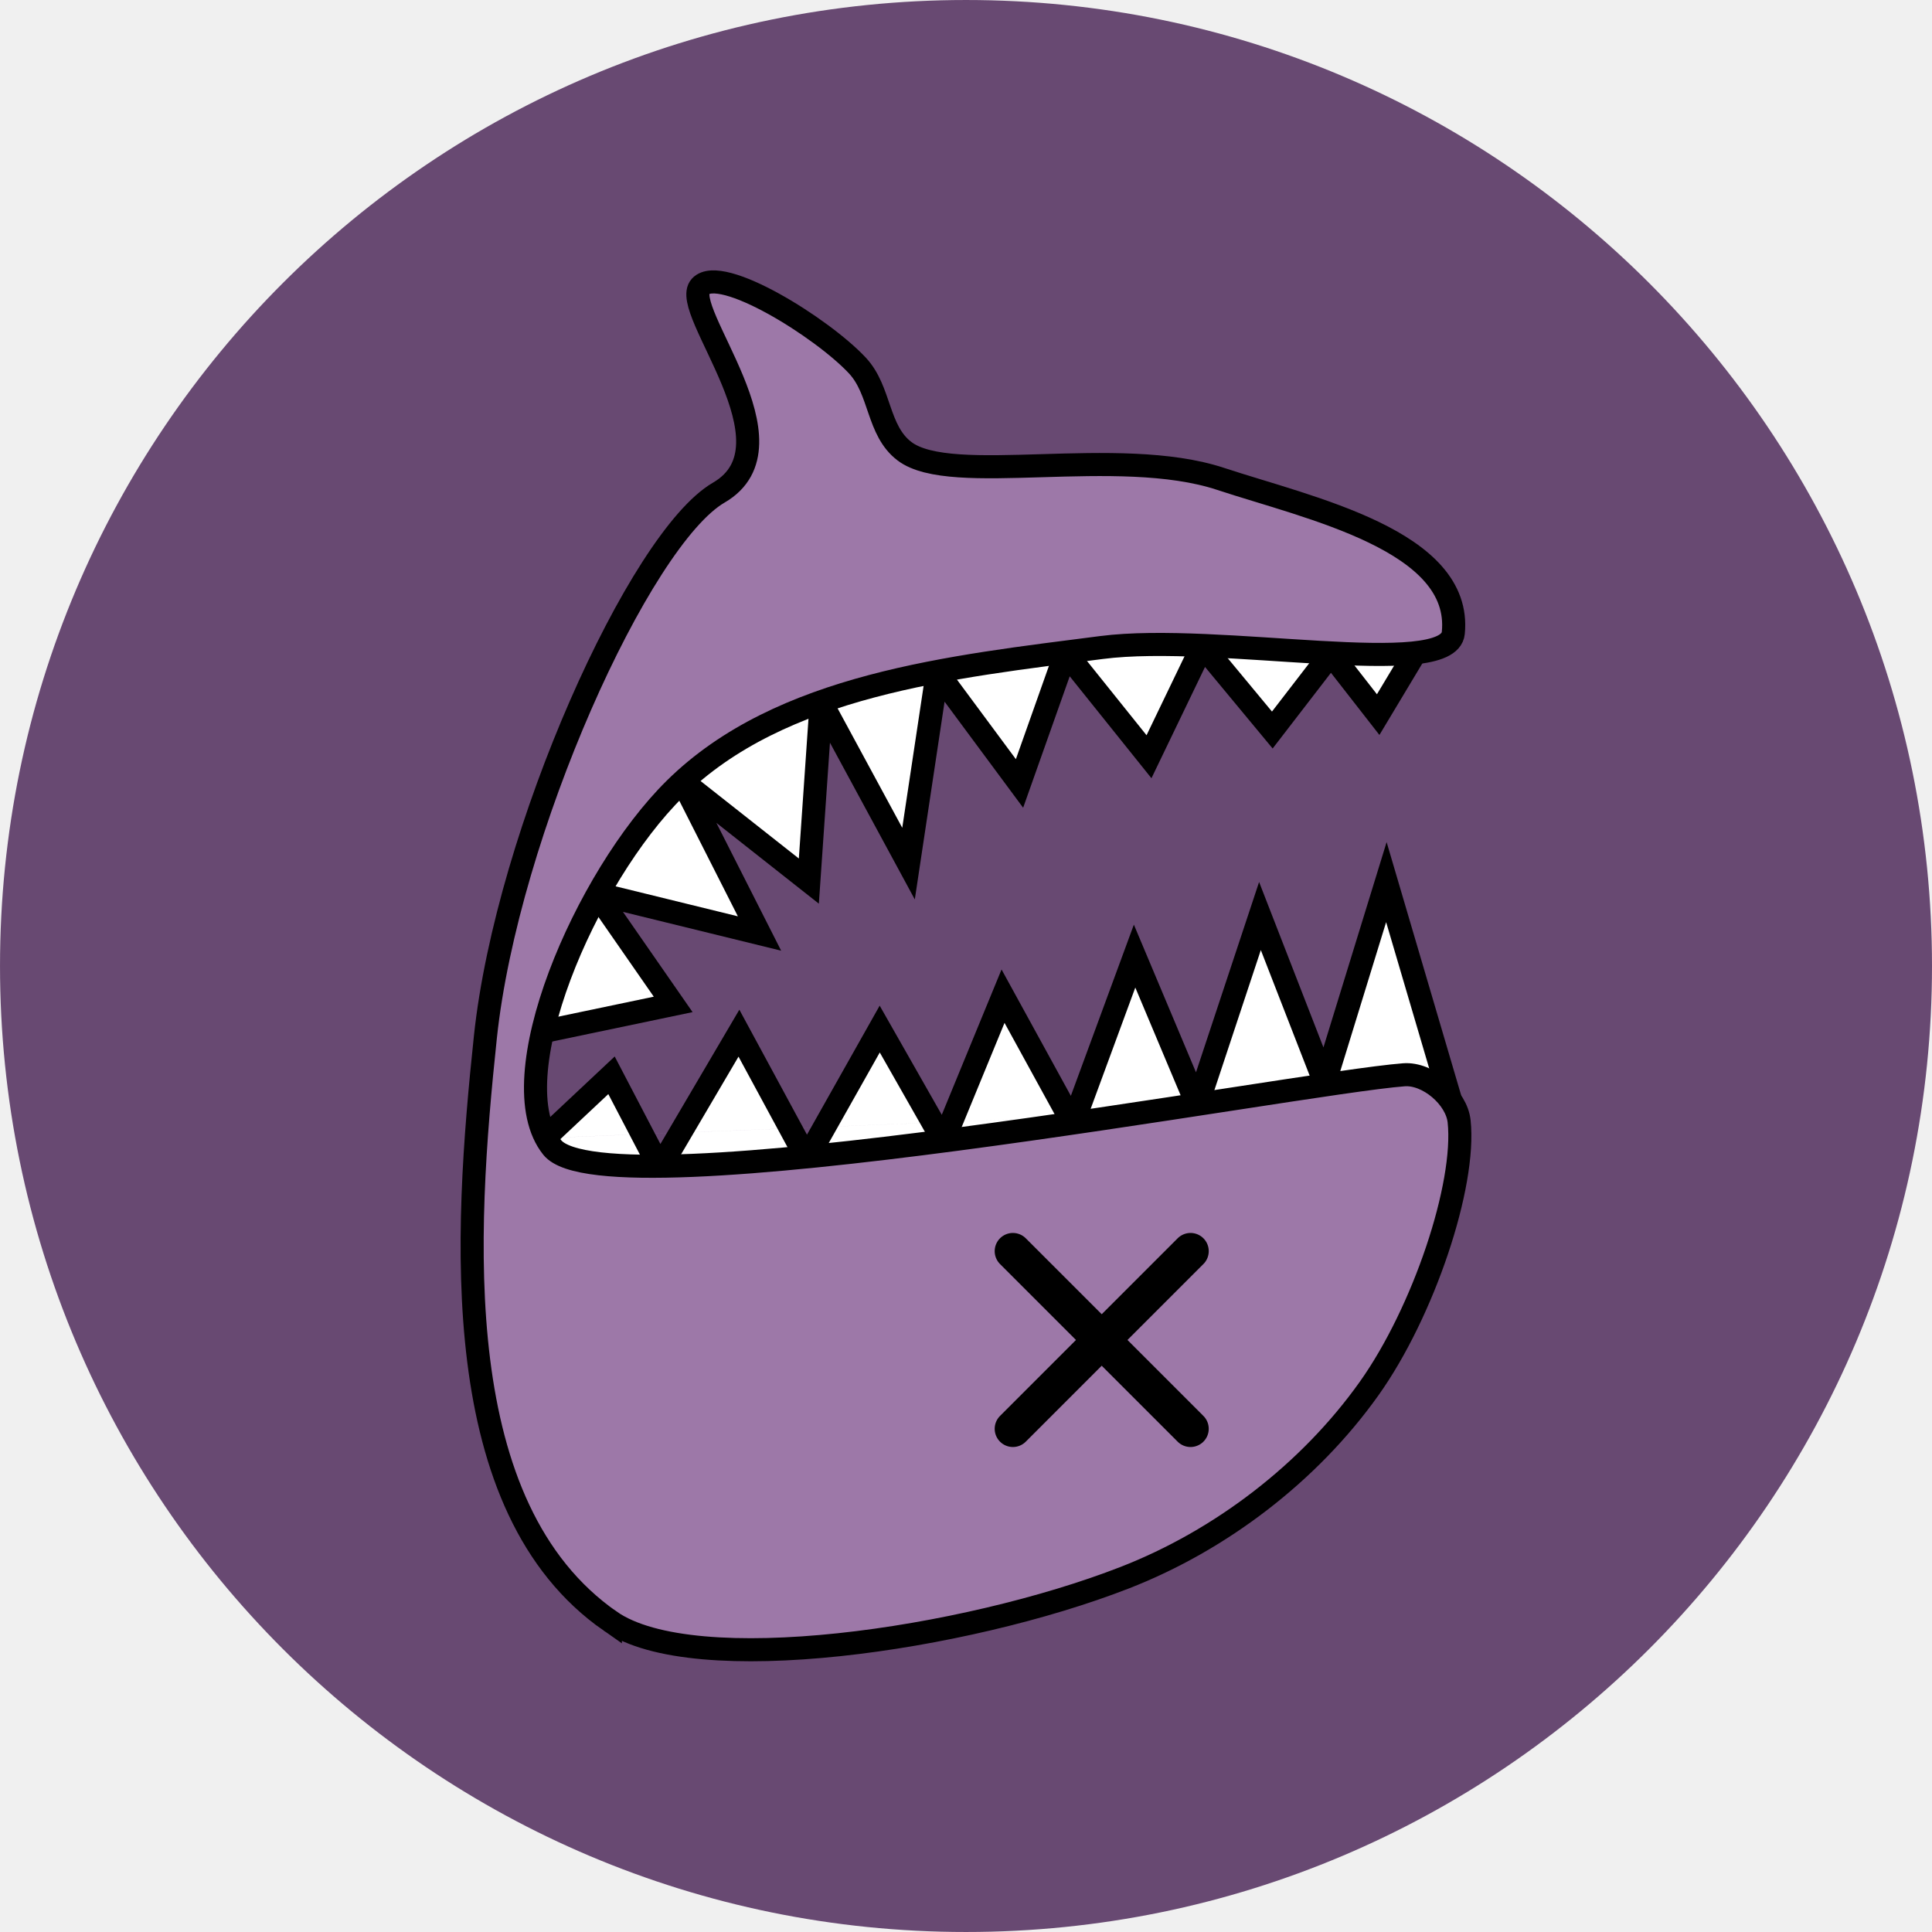
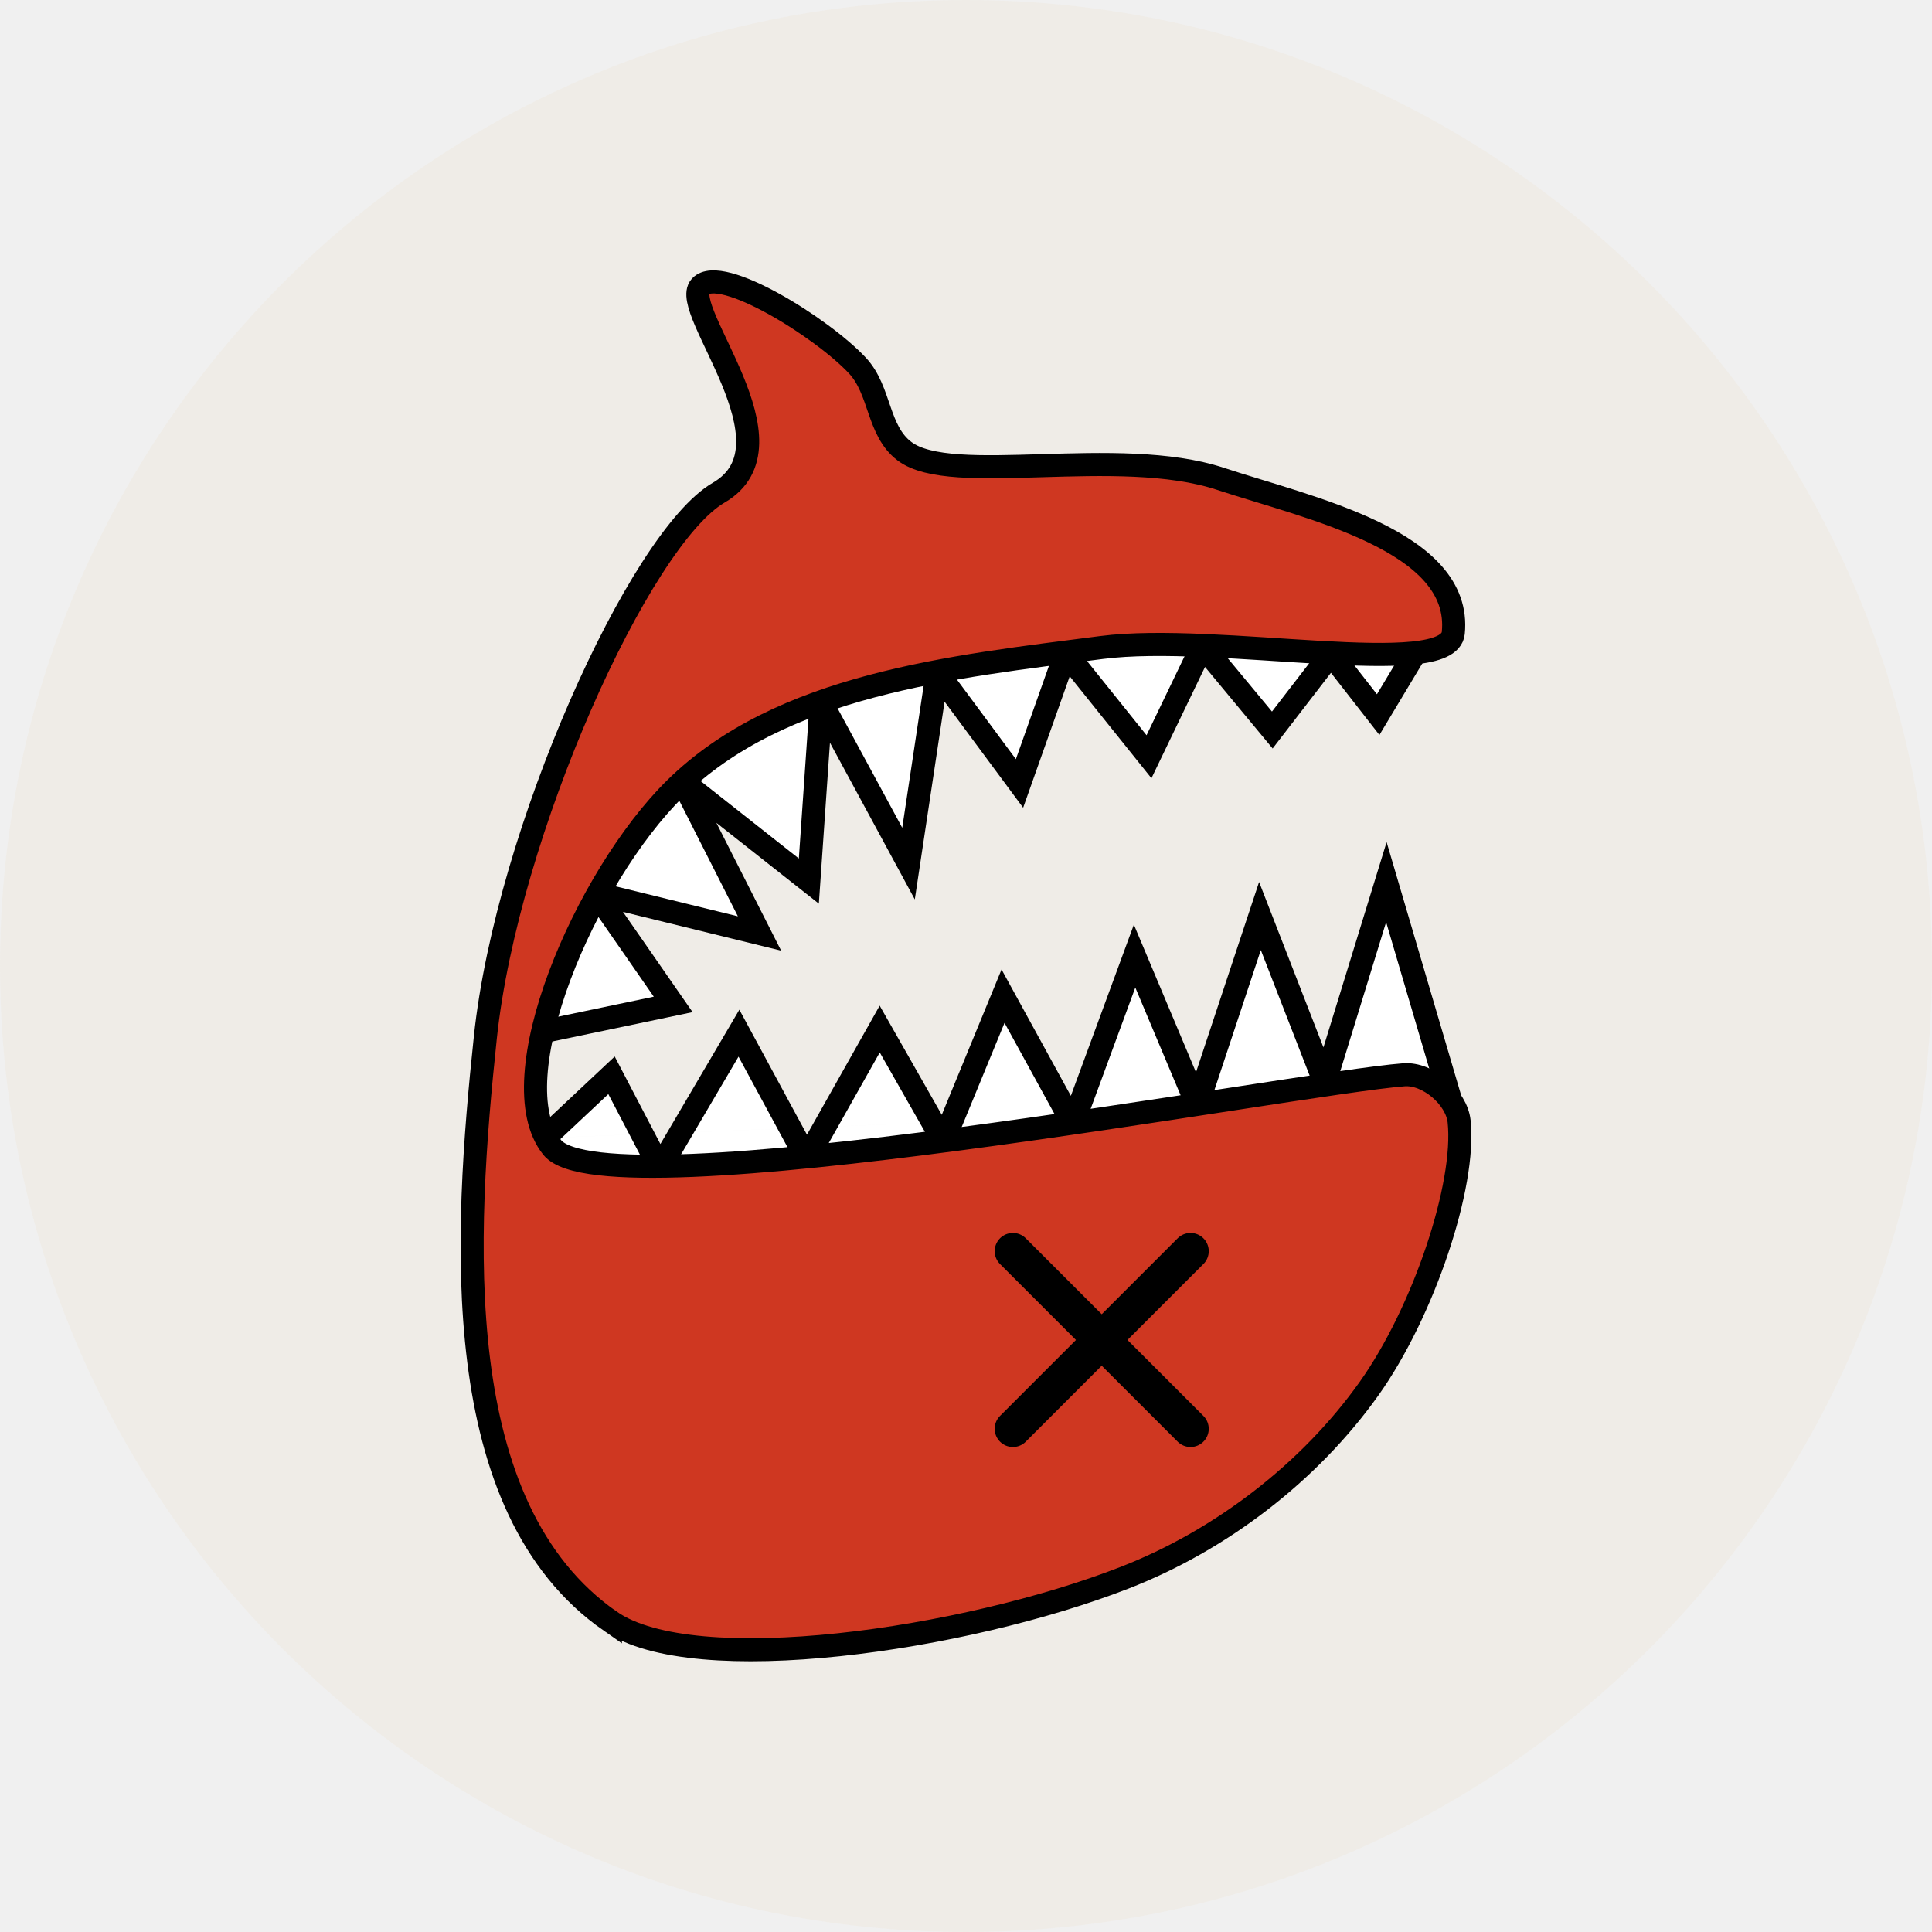
<svg xmlns="http://www.w3.org/2000/svg" width="125.617mm" height="125.617mm" viewBox="0 0 125.617 125.617" version="1.1" id="svg8">
  <defs id="defs2" />
  <g id="layer2" transform="translate(-31.00327,-9.952526)">
-     <circle style="opacity:1;fill:#684972;fill-opacity:1;fill-rule:nonzero" id="path898" cx="93.812" cy="72.761" r="62.808" />
+     <circle style="opacity:1;fill:#ead39c;fill-opacity:0.098;fill-rule:nonzero" id="path898" cx="93.812" cy="72.761" r="62.808" />
    <path style="fill:#ffffff;stroke:#000000;stroke-width:1.5;stroke-linecap:butt;stroke-linejoin:miter;stroke-miterlimit:4;stroke-dasharray:none;stroke-opacity:1" d="m 66.154,77.062 8.619,-1.804 -5.011,-7.216 10.624,2.606 -5.011,-9.889 8.219,6.481 0.802,-11.626 5.679,10.49 1.871,-12.428 5.345,7.216 3.007,-8.486 5.412,6.749 3.474,-7.216 4.544,5.479 3.809,-4.944 3.074,3.942 2.405,-4.009 -20.78,-6.815 -33.542,15.969 z" id="path850" />
    <path id="path847" style="fill:#ffffff;stroke:#000000;stroke-width:1.5;stroke-linecap:butt;stroke-linejoin:miter;stroke-miterlimit:4;stroke-dasharray:none;stroke-opacity:1" d="m 66.421,83.945 -0.067,3.675 59,-6.014 m -2e-5,0 -4.21,-14.299 -4.009,13.029 -4.21,-10.824 -4.076,12.294 -4.076,-9.689 -4.009,10.891 -4.544,-8.285 -3.875,9.421 -4.143,-7.283 -4.744,8.419 -4.41,-8.152 -5.145,8.753 -3.14,-6.014 -4.343,4.076" />
-     <path style="opacity:1;fill:#9d78a8;fill-opacity:1;stroke:#000000;stroke-width:1.5;stroke-linecap:butt;stroke-linejoin:miter;stroke-miterlimit:4;stroke-dasharray:none;stroke-opacity:1" d="m 70.689,115.364 c 5.449,3.789 23.024,1.228 33.451,-2.835 6.234,-2.429 11.995,-6.833 15.875,-12.284 3.547,-4.982 6.305,-13.235 5.859,-17.387 -0.167,-1.556 -2.031,-3.143 -3.591,-3.024 -7.099,0.542 -51.903,9.056 -55.374,4.725 -3.529,-4.405 2.164,-17.588 7.981,-23.324 6.88,-6.784 17.976,-7.923 27.737,-9.182 7.566,-0.976 22.556,2.127 22.868,-0.945 0.61,-6.014 -9.379,-8.119 -15.119,-10.016 -6.709,-2.218 -17.506,0.525 -20.565,-1.802 -1.778,-1.353 -1.536,-3.933 -3.058,-5.568 -2.285,-2.454 -8.888,-6.568 -10.207,-5.149 -1.4,1.506 6.553,10.296 1.189,13.411 -5.138,2.984 -13.763,22.075 -15.172,35.394 -1.362,12.877 -2.505,30.594 8.126,37.987 z" id="path827" />
+     <path style="opacity:1;fill:#cf3721;fill-opacity:1;stroke:#000000;stroke-width:1.5;stroke-linecap:butt;stroke-linejoin:miter;stroke-miterlimit:4;stroke-dasharray:none;stroke-opacity:1" d="m 70.689,115.364 c 5.449,3.789 23.024,1.228 33.451,-2.835 6.234,-2.429 11.995,-6.833 15.875,-12.284 3.547,-4.982 6.305,-13.235 5.859,-17.387 -0.167,-1.556 -2.031,-3.143 -3.591,-3.024 -7.099,0.542 -51.903,9.056 -55.374,4.725 -3.529,-4.405 2.164,-17.588 7.981,-23.324 6.88,-6.784 17.976,-7.923 27.737,-9.182 7.566,-0.976 22.556,2.127 22.868,-0.945 0.61,-6.014 -9.379,-8.119 -15.119,-10.016 -6.709,-2.218 -17.506,0.525 -20.565,-1.802 -1.778,-1.353 -1.536,-3.933 -3.058,-5.568 -2.285,-2.454 -8.888,-6.568 -10.207,-5.149 -1.4,1.506 6.553,10.296 1.189,13.411 -5.138,2.984 -13.763,22.075 -15.172,35.394 -1.362,12.877 -2.505,30.594 8.126,37.987 z" id="path827" />
    <g id="g862" transform="matrix(0.473586,0,0,0.473586,58.95151,22.19346)">
      <g id="g857">
        <path style="fill:none;stroke:#000000;stroke-width:5;stroke-linecap:round;stroke-linejoin:miter;stroke-miterlimit:4;stroke-dasharray:none;stroke-opacity:1" d="m 80.047,145.926 24.388,24.388" id="path848" />
      </g>
      <path id="path851" d="M 80.047,170.314 104.436,145.926" style="fill:none;stroke:#000000;stroke-width:5;stroke-linecap:round;stroke-linejoin:miter;stroke-miterlimit:4;stroke-dasharray:none;stroke-opacity:1" />
    </g>
  </g>
</svg>
